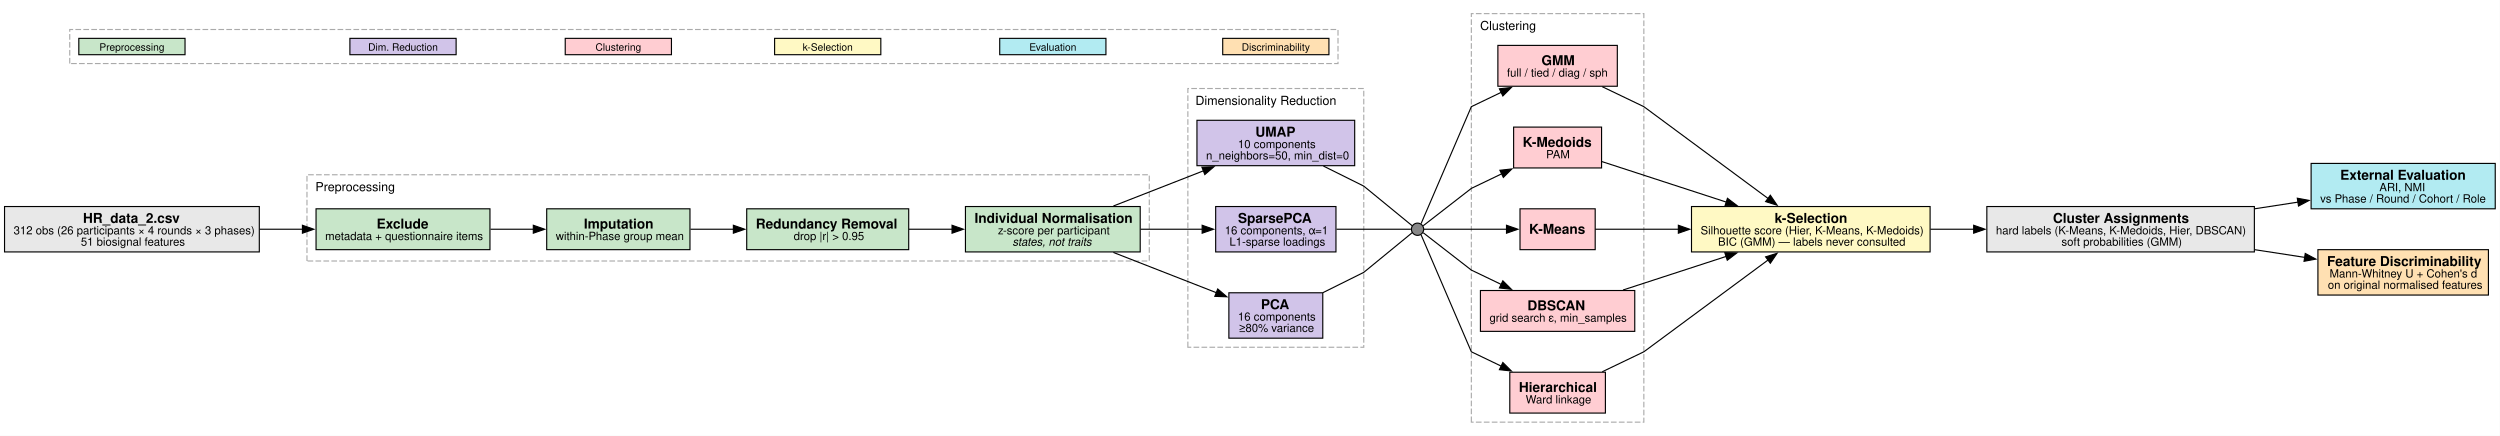
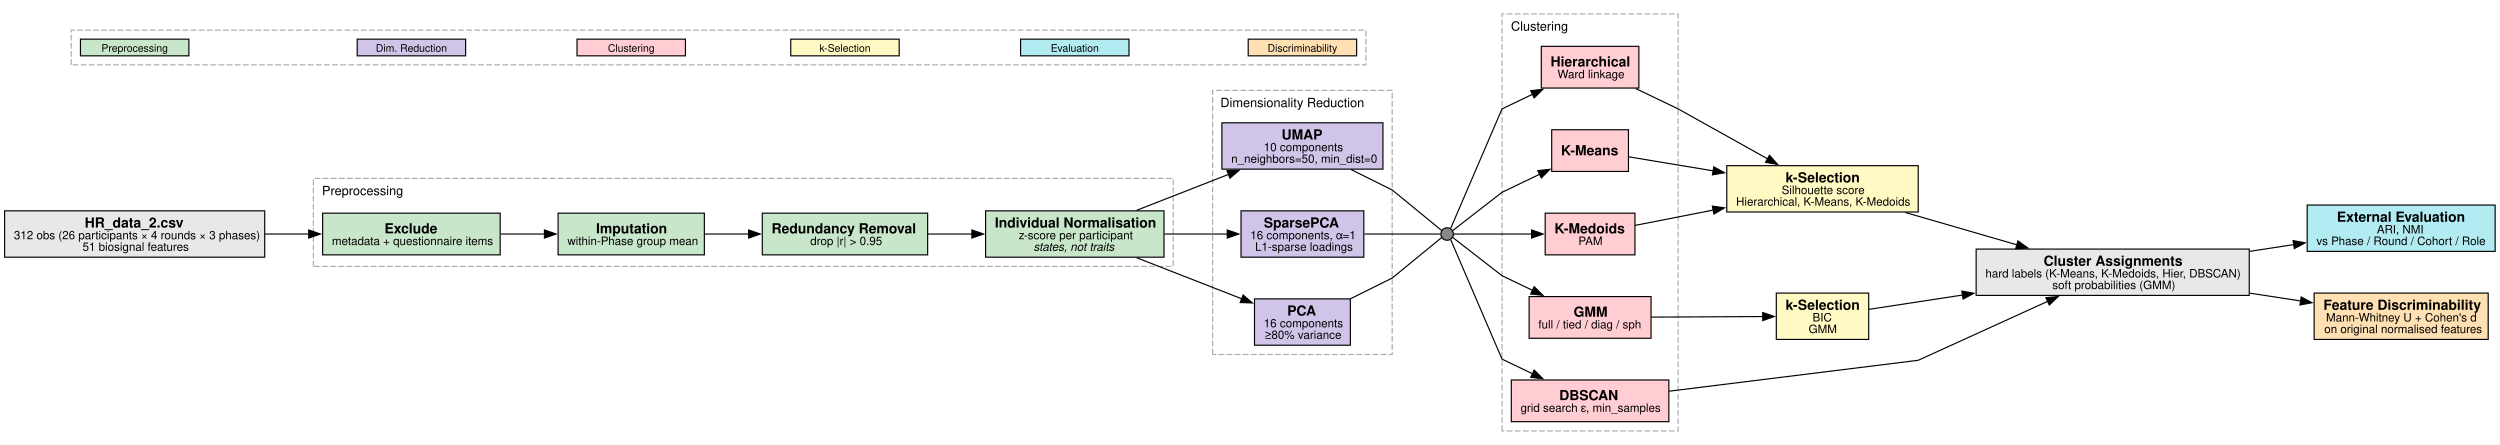
- <svg xmlns="http://www.w3.org/2000/svg" width="2203pt" height="384pt" viewBox="0.00 0.00 2203.00 384.00">
+ <svg xmlns="http://www.w3.org/2000/svg" width="2158pt" height="384pt" viewBox="0.00 0.00 2158.00 384.00">
  <g id="graph0" class="graph" transform="scale(1 1) rotate(0) translate(4 380)">
-     <polygon fill="white" stroke="none" points="-4,4 -4,-380 2198.8,-380 2198.8,4 -4,4" />
+     <polygon fill="white" stroke="none" points="-4,4 -4,-380 2153.8,-380 2153.8,4 -4,4" />
    <g id="clust1" class="cluster">
      <polygon fill="none" stroke="#aaaaaa" stroke-dasharray="5,2" points="266.5,-150 266.5,-226 1008.75,-226 1008.75,-150 266.5,-150" />
      <text xml:space="preserve" text-anchor="middle" x="309" y="-211.55" font-family="Helvetica,sans-Serif" font-size="11.00">Preprocessing</text>
    </g>
    <g id="clust2" class="cluster">
      <polygon fill="none" stroke="#aaaaaa" stroke-dasharray="5,2" points="1042.75,-74 1042.75,-302 1197.75,-302 1197.75,-74 1042.75,-74" />
      <text xml:space="preserve" text-anchor="middle" x="1111.5" y="-287.55" font-family="Helvetica,sans-Serif" font-size="11.00">Dimensionality Reduction</text>
    </g>
    <g id="clust4" class="cluster">
      <polygon fill="none" stroke="#aaaaaa" stroke-dasharray="5,2" points="1292.55,-8 1292.55,-368 1444.55,-368 1444.55,-8 1292.55,-8" />
      <text xml:space="preserve" text-anchor="middle" x="1324.93" y="-353.55" font-family="Helvetica,sans-Serif" font-size="11.00">Clustering</text>
    </g>
-     <g id="clust6" class="cluster">
+     <g id="clust7" class="cluster">
      <polygon fill="none" stroke="#aaaaaa" stroke-dasharray="5,2" points="57.45,-324 57.45,-354 1175.05,-354 1175.05,-324 57.45,-324" />
    </g>
    <g id="node1" class="node">
      <polygon fill="#e8e8e8" stroke="black" points="224.5,-198 0,-198 0,-158 224.5,-158 224.5,-198" />
-       <text xml:space="preserve" text-anchor="start" x="69.12" y="-183.6" font-family="Helvetica,sans-Serif" font-weight="bold" font-size="12.00">HR_data_2.csv</text>
+       <text xml:space="preserve" text-anchor="start" x="69.13" y="-183.6" font-family="Helvetica,sans-Serif" font-weight="bold" font-size="12.00">HR_data_2.csv</text>
      <text xml:space="preserve" text-anchor="start" x="8" y="-173.5" font-family="Helvetica,sans-Serif" font-size="10.00">312 obs (26 participants × 4 rounds × 3 phases)</text>
      <text xml:space="preserve" text-anchor="start" x="67.25" y="-163.5" font-family="Helvetica,sans-Serif" font-size="10.00">51 biosignal features</text>
    </g>
    <g id="node2" class="node">
      <polygon fill="#c8e6c9" stroke="black" points="427.75,-196 274.5,-196 274.5,-160 427.75,-160 427.75,-196" />
      <text xml:space="preserve" text-anchor="start" x="327.88" y="-178.6" font-family="Helvetica,sans-Serif" font-weight="bold" font-size="12.00">Exclude</text>
      <text xml:space="preserve" text-anchor="start" x="282.5" y="-168.5" font-family="Helvetica,sans-Serif" font-size="10.00">metadata + questionnaire items</text>
    </g>
-     <g id="edge9" class="edge">
+     <g id="edge13" class="edge">
      <path fill="none" stroke="black" d="M224.75,-178C237.52,-178 250.4,-178 262.79,-178" />
      <polygon fill="black" stroke="black" points="262.5,-181.5 272.5,-178 262.5,-174.5 262.5,-181.5" />
    </g>
    <g id="node3" class="node">
      <polygon fill="#c8e6c9" stroke="black" points="604,-196 477.75,-196 477.75,-160 604,-160 604,-196" />
      <text xml:space="preserve" text-anchor="start" x="510.5" y="-178.6" font-family="Helvetica,sans-Serif" font-weight="bold" font-size="12.00">Imputation</text>
      <text xml:space="preserve" text-anchor="start" x="485.75" y="-168.5" font-family="Helvetica,sans-Serif" font-size="10.00">within-Phase group mean</text>
    </g>
    <g id="edge1" class="edge">
      <path fill="none" stroke="black" d="M428.22,-178C440.75,-178 453.72,-178 466.19,-178" />
      <polygon fill="black" stroke="black" points="465.96,-181.5 475.96,-178 465.96,-174.5 465.96,-181.5" />
    </g>
    <g id="node4" class="node">
      <polygon fill="#c8e6c9" stroke="black" points="796.75,-196 654,-196 654,-160 796.75,-160 796.75,-196" />
      <text xml:space="preserve" text-anchor="start" x="662" y="-178.6" font-family="Helvetica,sans-Serif" font-weight="bold" font-size="12.00">Redundancy Removal</text>
      <text xml:space="preserve" text-anchor="start" x="695.38" y="-168.5" font-family="Helvetica,sans-Serif" font-size="10.00">drop |r| &gt; 0.95</text>
    </g>
    <g id="edge2" class="edge">
      <path fill="none" stroke="black" d="M604.43,-178C616.72,-178 629.78,-178 642.59,-178" />
      <polygon fill="black" stroke="black" points="642.25,-181.5 652.25,-178 642.25,-174.5 642.25,-181.5" />
    </g>
    <g id="node5" class="node">
      <polygon fill="#c8e6c9" stroke="black" points="1000.75,-198 846.75,-198 846.75,-158 1000.75,-158 1000.75,-198" />
      <text xml:space="preserve" text-anchor="start" x="854.75" y="-183.6" font-family="Helvetica,sans-Serif" font-weight="bold" font-size="12.00">Individual Normalisation</text>
      <text xml:space="preserve" text-anchor="start" x="875.38" y="-173.5" font-family="Helvetica,sans-Serif" font-size="10.00">z-score per participant</text>
      <text xml:space="preserve" text-anchor="start" x="888.13" y="-163.5" font-family="Helvetica,sans-Serif" font-style="italic" font-size="10.00">states, not traits</text>
    </g>
    <g id="edge3" class="edge">
      <path fill="none" stroke="black" d="M796.99,-178C809.41,-178 822.47,-178 835.28,-178" />
      <polygon fill="black" stroke="black" points="834.94,-181.5 844.94,-178 834.94,-174.5 834.94,-181.5" />
    </g>
    <g id="node6" class="node">
      <polygon fill="#d1c4e9" stroke="black" points="1161.63,-122 1078.88,-122 1078.88,-82 1161.63,-82 1161.63,-122" />
      <text xml:space="preserve" text-anchor="start" x="1107.13" y="-107.6" font-family="Helvetica,sans-Serif" font-weight="bold" font-size="12.00">PCA</text>
      <text xml:space="preserve" text-anchor="start" x="1086.88" y="-97.5" font-family="Helvetica,sans-Serif" font-size="10.00">16 components</text>
      <text xml:space="preserve" text-anchor="start" x="1088" y="-87.5" font-family="Helvetica,sans-Serif" font-size="10.00">≥80% variance</text>
    </g>
-     <g id="edge10" class="edge">
+     <g id="edge14" class="edge">
      <path fill="none" stroke="black" d="M977.13,-157.53C1005.36,-146.5 1040.06,-132.94 1068.1,-121.98" />
      <polygon fill="black" stroke="black" points="1069.05,-125.37 1077.09,-118.47 1066.5,-118.85 1069.05,-125.37" />
    </g>
    <g id="node7" class="node">
      <polygon fill="#d1c4e9" stroke="black" points="1173.25,-198 1067.25,-198 1067.25,-158 1173.25,-158 1173.25,-198" />
      <text xml:space="preserve" text-anchor="start" x="1086.88" y="-183.6" font-family="Helvetica,sans-Serif" font-weight="bold" font-size="12.00">SparsePCA</text>
      <text xml:space="preserve" text-anchor="start" x="1075.25" y="-173.5" font-family="Helvetica,sans-Serif" font-size="10.00">16 components, α=1</text>
      <text xml:space="preserve" text-anchor="start" x="1079.38" y="-163.5" font-family="Helvetica,sans-Serif" font-size="10.00">L1-sparse loadings</text>
    </g>
-     <g id="edge11" class="edge">
+     <g id="edge15" class="edge">
      <path fill="none" stroke="black" d="M1001.06,-178C1019.14,-178 1038.22,-178 1055.66,-178" />
      <polygon fill="black" stroke="black" points="1055.34,-181.5 1065.34,-178 1055.34,-174.5 1055.34,-181.5" />
    </g>
    <g id="node8" class="node">
      <polygon fill="#d1c4e9" stroke="black" points="1189.75,-274 1050.75,-274 1050.75,-234 1189.75,-234 1189.75,-274" />
      <text xml:space="preserve" text-anchor="start" x="1102.25" y="-259.6" font-family="Helvetica,sans-Serif" font-weight="bold" font-size="12.00">UMAP</text>
      <text xml:space="preserve" text-anchor="start" x="1086.88" y="-249.5" font-family="Helvetica,sans-Serif" font-size="10.00">10 components</text>
      <text xml:space="preserve" text-anchor="start" x="1058.75" y="-239.5" font-family="Helvetica,sans-Serif" font-size="10.00">n_neighbors=50, min_dist=0</text>
    </g>
-     <g id="edge12" class="edge">
+     <g id="edge16" class="edge">
      <path fill="none" stroke="black" d="M977.13,-198.47C1001.54,-208.01 1030.79,-219.44 1056.39,-229.44" />
      <polygon fill="black" stroke="black" points="1055.12,-232.7 1065.71,-233.08 1057.67,-226.18 1055.12,-232.7" />
    </g>
    <g id="node9" class="node">
      <ellipse fill="#888888" stroke="black" cx="1245.15" cy="-178" rx="5.4" ry="5.4" />
    </g>
-     <g id="edge13" class="edge">
+     <g id="edge17" class="edge">
      <path fill="none" stroke="black" d="M1161.74,-122.11C1180.09,-131.23 1197.75,-140 1197.75,-140 1197.75,-140 1229.57,-166.06 1240.51,-175.02" />
    </g>
-     <g id="edge14" class="edge">
+     <g id="edge18" class="edge">
      <path fill="none" stroke="black" d="M1173.73,-178C1199.82,-178 1228.13,-178 1239.26,-178" />
    </g>
-     <g id="edge15" class="edge">
+     <g id="edge19" class="edge">
      <path fill="none" stroke="black" d="M1162.19,-233.67C1180.38,-224.63 1197.75,-216 1197.75,-216 1197.75,-216 1229.57,-189.94 1240.51,-180.98" />
    </g>
    <g id="node10" class="node">
-       <polygon fill="#ffcdd2" stroke="black" points="1410.68,-52 1326.43,-52 1326.43,-16 1410.68,-16 1410.68,-52" />
-       <text xml:space="preserve" text-anchor="start" x="1334.43" y="-34.6" font-family="Helvetica,sans-Serif" font-weight="bold" font-size="12.00">Hierarchical</text>
-       <text xml:space="preserve" text-anchor="start" x="1340.43" y="-24.5" font-family="Helvetica,sans-Serif" font-size="10.00">Ward linkage</text>
-     </g>
-     <g id="edge16" class="edge">
-       <path fill="none" stroke="black" d="M1248.26,-173.08C1257.34,-151.95 1292.55,-70 1292.55,-70 1292.55,-70 1304.54,-64.24 1318.94,-57.33" />
-       <polygon fill="black" stroke="black" points="1320.31,-60.56 1327.81,-53.08 1317.28,-54.25 1320.31,-60.56" />
-     </g>
-     <g id="node11" class="node">
-       <polygon fill="#ffcdd2" stroke="black" points="1436.55,-124 1300.55,-124 1300.55,-88 1436.55,-88 1436.55,-124" />
-       <text xml:space="preserve" text-anchor="start" x="1341.93" y="-106.6" font-family="Helvetica,sans-Serif" font-weight="bold" font-size="12.00">DBSCAN</text>
-       <text xml:space="preserve" text-anchor="start" x="1308.55" y="-96.5" font-family="Helvetica,sans-Serif" font-size="10.00">grid search ε, min_samples</text>
-     </g>
-     <g id="edge17" class="edge">
-       <path fill="none" stroke="black" d="M1250.11,-174.93C1261.33,-166.22 1292.55,-142 1292.55,-142 1292.55,-142 1304.54,-136.24 1318.94,-129.33" />
-       <polygon fill="black" stroke="black" points="1320.31,-132.56 1327.81,-125.08 1317.28,-126.25 1320.31,-132.56" />
-     </g>
-     <g id="node12" class="node">
-       <polygon fill="#ffcdd2" stroke="black" points="1401.68,-196 1335.43,-196 1335.43,-160 1401.68,-160 1401.68,-196" />
-       <text xml:space="preserve" text-anchor="start" x="1343.43" y="-173.97" font-family="Helvetica,sans-Serif" font-weight="bold" font-size="12.00">K-Means</text>
-     </g>
-     <g id="edge18" class="edge">
-       <path fill="none" stroke="black" d="M1250.76,-178C1262.75,-178 1295.92,-178 1323.86,-178" />
-       <polygon fill="black" stroke="black" points="1323.53,-181.5 1333.53,-178 1323.53,-174.5 1323.53,-181.5" />
-     </g>
-     <g id="node13" class="node">
-       <polygon fill="#ffcdd2" stroke="black" points="1407.3,-268 1329.8,-268 1329.8,-232 1407.3,-232 1407.3,-268" />
-       <text xml:space="preserve" text-anchor="start" x="1337.8" y="-250.6" font-family="Helvetica,sans-Serif" font-weight="bold" font-size="12.00">K-Medoids</text>
-       <text xml:space="preserve" text-anchor="start" x="1358.43" y="-240.5" font-family="Helvetica,sans-Serif" font-size="10.00">PAM</text>
-     </g>
-     <g id="edge19" class="edge">
-       <path fill="none" stroke="black" d="M1250.11,-181.07C1261.33,-189.78 1292.55,-214 1292.55,-214 1292.55,-214 1304.74,-219.85 1319.28,-226.83" />
-       <polygon fill="black" stroke="black" points="1317.72,-229.96 1328.25,-231.13 1320.75,-223.65 1317.72,-229.96" />
-     </g>
-     <g id="node14" class="node">
-       <polygon fill="#ffcdd2" stroke="black" points="1421.18,-340 1315.93,-340 1315.93,-304 1421.18,-304 1421.18,-340" />
-       <text xml:space="preserve" text-anchor="start" x="1354.3" y="-322.6" font-family="Helvetica,sans-Serif" font-weight="bold" font-size="12.00">GMM</text>
-       <text xml:space="preserve" text-anchor="start" x="1323.93" y="-312.5" font-family="Helvetica,sans-Serif" font-size="10.00">full / tied / diag / sph</text>
+       <polygon fill="#ffcdd2" stroke="black" points="1410.68,-340 1326.43,-340 1326.43,-304 1410.68,-304 1410.68,-340" />
+       <text xml:space="preserve" text-anchor="start" x="1334.43" y="-322.6" font-family="Helvetica,sans-Serif" font-weight="bold" font-size="12.00">Hierarchical</text>
+       <text xml:space="preserve" text-anchor="start" x="1340.43" y="-312.5" font-family="Helvetica,sans-Serif" font-size="10.00">Ward linkage</text>
    </g>
    <g id="edge20" class="edge">
      <path fill="none" stroke="black" d="M1248.26,-182.92C1257.34,-204.05 1292.55,-286 1292.55,-286 1292.55,-286 1304.54,-291.76 1318.94,-298.67" />
      <polygon fill="black" stroke="black" points="1317.28,-301.75 1327.81,-302.92 1320.31,-295.44 1317.28,-301.75" />
    </g>
+     <g id="node11" class="node">
+       <polygon fill="#ffcdd2" stroke="black" points="1401.68,-268 1335.43,-268 1335.43,-232 1401.68,-232 1401.68,-268" />
+       <text xml:space="preserve" text-anchor="start" x="1343.43" y="-245.97" font-family="Helvetica,sans-Serif" font-weight="bold" font-size="12.00">K-Means</text>
+     </g>
+     <g id="edge21" class="edge">
+       <path fill="none" stroke="black" d="M1250.11,-181.07C1261.33,-189.78 1292.55,-214 1292.55,-214 1292.55,-214 1308.22,-221.52 1325.24,-229.69" />
+       <polygon fill="black" stroke="black" points="1323.41,-232.7 1333.94,-233.87 1326.44,-226.39 1323.41,-232.7" />
+     </g>
+     <g id="node12" class="node">
+       <polygon fill="#ffcdd2" stroke="black" points="1407.3,-196 1329.8,-196 1329.8,-160 1407.3,-160 1407.3,-196" />
+       <text xml:space="preserve" text-anchor="start" x="1337.8" y="-178.6" font-family="Helvetica,sans-Serif" font-weight="bold" font-size="12.00">K-Medoids</text>
+       <text xml:space="preserve" text-anchor="start" x="1358.43" y="-168.5" font-family="Helvetica,sans-Serif" font-size="10.00">PAM</text>
+     </g>
+     <g id="edge22" class="edge">
+       <path fill="none" stroke="black" d="M1250.76,-178C1261.98,-178 1291.73,-178 1318.4,-178" />
+       <polygon fill="black" stroke="black" points="1318.06,-181.5 1328.06,-178 1318.06,-174.5 1318.06,-181.5" />
+     </g>
+     <g id="node13" class="node">
+       <polygon fill="#ffcdd2" stroke="black" points="1421.18,-124 1315.93,-124 1315.93,-88 1421.18,-88 1421.18,-124" />
+       <text xml:space="preserve" text-anchor="start" x="1354.3" y="-106.6" font-family="Helvetica,sans-Serif" font-weight="bold" font-size="12.00">GMM</text>
+       <text xml:space="preserve" text-anchor="start" x="1323.93" y="-96.5" font-family="Helvetica,sans-Serif" font-size="10.00">full / tied / diag / sph</text>
+     </g>
+     <g id="edge23" class="edge">
+       <path fill="none" stroke="black" d="M1250.11,-174.93C1261.33,-166.22 1292.55,-142 1292.55,-142 1292.55,-142 1304.54,-136.24 1318.94,-129.33" />
+       <polygon fill="black" stroke="black" points="1320.31,-132.56 1327.81,-125.08 1317.28,-126.25 1320.31,-132.56" />
+     </g>
+     <g id="node14" class="node">
+       <polygon fill="#ffcdd2" stroke="black" points="1436.55,-52 1300.55,-52 1300.55,-16 1436.55,-16 1436.55,-52" />
+       <text xml:space="preserve" text-anchor="start" x="1341.93" y="-34.6" font-family="Helvetica,sans-Serif" font-weight="bold" font-size="12.00">DBSCAN</text>
+       <text xml:space="preserve" text-anchor="start" x="1308.55" y="-24.5" font-family="Helvetica,sans-Serif" font-size="10.00">grid search ε, min_samples</text>
+     </g>
+     <g id="edge24" class="edge">
+       <path fill="none" stroke="black" d="M1248.26,-173.08C1257.34,-151.95 1292.55,-70 1292.55,-70 1292.55,-70 1304.54,-64.24 1318.94,-57.33" />
+       <polygon fill="black" stroke="black" points="1320.31,-60.56 1327.81,-53.08 1317.28,-54.25 1320.31,-60.56" />
+     </g>
    <g id="node15" class="node">
-       <polygon fill="#fff9c4" stroke="black" points="1696.8,-198 1486.55,-198 1486.55,-158 1696.8,-158 1696.8,-198" />
-       <text xml:space="preserve" text-anchor="start" x="1559.8" y="-183.6" font-family="Helvetica,sans-Serif" font-weight="bold" font-size="12.00">k-Selection</text>
-       <text xml:space="preserve" text-anchor="start" x="1494.55" y="-173.5" font-family="Helvetica,sans-Serif" font-size="10.00">Silhouette score (Hier, K-Means, K-Medoids)</text>
-       <text xml:space="preserve" text-anchor="start" x="1509.93" y="-163.5" font-family="Helvetica,sans-Serif" font-size="10.00">BIC (GMM) — labels never consulted</text>
-     </g>
-     <g id="edge21" class="edge">
-       <path fill="none" stroke="black" d="M1407.93,-52.42C1426.38,-61.28 1444.55,-70 1444.55,-70 1444.55,-70 1510.78,-118.95 1554.07,-150.94" />
-       <polygon fill="black" stroke="black" points="1551.85,-153.66 1561.97,-156.79 1556.01,-148.03 1551.85,-153.66" />
-     </g>
-     <g id="edge22" class="edge">
-       <path fill="none" stroke="black" d="M1426.21,-124.45C1453.9,-133.47 1487.57,-144.43 1517.21,-154.08" />
-       <polygon fill="black" stroke="black" points="1515.9,-157.33 1526.49,-157.1 1518.07,-150.68 1515.9,-157.33" />
-     </g>
-     <g id="edge23" class="edge">
-       <path fill="none" stroke="black" d="M1401.7,-178C1421.5,-178 1448.19,-178 1475.28,-178" />
-       <polygon fill="black" stroke="black" points="1474.97,-181.5 1484.97,-178 1474.97,-174.5 1474.97,-181.5" />
-     </g>
-     <g id="edge24" class="edge">
-       <path fill="none" stroke="black" d="M1407.56,-237.62C1437.68,-227.82 1480.66,-213.82 1517.42,-201.85" />
-       <polygon fill="black" stroke="black" points="1518.24,-205.27 1526.66,-198.84 1516.07,-198.61 1518.24,-205.27" />
+       <polygon fill="#fff9c4" stroke="black" points="1651.8,-237 1486.55,-237 1486.55,-197 1651.8,-197 1651.8,-237" />
+       <text xml:space="preserve" text-anchor="start" x="1537.3" y="-222.6" font-family="Helvetica,sans-Serif" font-weight="bold" font-size="12.00">k-Selection</text>
+       <text xml:space="preserve" text-anchor="start" x="1533.93" y="-212.5" font-family="Helvetica,sans-Serif" font-size="10.00">Silhouette score</text>
+       <text xml:space="preserve" text-anchor="start" x="1494.55" y="-202.5" font-family="Helvetica,sans-Serif" font-size="10.00">Hierarchical, K-Means, K-Medoids</text>
    </g>
    <g id="edge25" class="edge">
-       <path fill="none" stroke="black" d="M1407.93,-303.58C1426.38,-294.72 1444.55,-286 1444.55,-286 1444.55,-286 1510.78,-237.05 1554.07,-205.06" />
-       <polygon fill="black" stroke="black" points="1556.01,-207.97 1561.97,-199.21 1551.85,-202.34 1556.01,-207.97" />
+       <path fill="none" stroke="black" d="M1407.93,-303.58C1426.38,-294.72 1444.55,-286 1444.55,-286 1444.55,-286 1486.94,-262.34 1522.08,-242.73" />
+       <polygon fill="black" stroke="black" points="1523.4,-246 1530.43,-238.07 1519.99,-239.88 1523.4,-246" />
+     </g>
+     <g id="edge26" class="edge">
+       <path fill="none" stroke="black" d="M1401.9,-244.62C1421.91,-241.3 1448.7,-236.85 1474.93,-232.49" />
+       <polygon fill="black" stroke="black" points="1475.33,-235.97 1484.62,-230.88 1474.18,-229.07 1475.33,-235.97" />
+     </g>
+     <g id="edge27" class="edge">
+       <path fill="none" stroke="black" d="M1407.38,-185.43C1426.62,-189.21 1450.93,-193.98 1474.79,-198.66" />
+       <polygon fill="black" stroke="black" points="1474.1,-202.09 1484.58,-200.59 1475.44,-195.23 1474.1,-202.09" />
    </g>
    <g id="node16" class="node">
-       <polygon fill="#e8e8e8" stroke="black" points="1982.55,-198 1746.8,-198 1746.8,-158 1982.55,-158 1982.55,-198" />
-       <text xml:space="preserve" text-anchor="start" x="1805.05" y="-183.6" font-family="Helvetica,sans-Serif" font-weight="bold" font-size="12.00">Cluster Assignments</text>
-       <text xml:space="preserve" text-anchor="start" x="1754.8" y="-173.5" font-family="Helvetica,sans-Serif" font-size="10.00">hard labels (K-Means, K-Medoids, Hier, DBSCAN)</text>
-       <text xml:space="preserve" text-anchor="start" x="1812.55" y="-163.5" font-family="Helvetica,sans-Serif" font-size="10.00">soft probabilities (GMM)</text>
-     </g>
-     <g id="edge26" class="edge">
-       <path fill="none" stroke="black" d="M1697.06,-178C1709.63,-178 1722.58,-178 1735.44,-178" />
-       <polygon fill="black" stroke="black" points="1735.2,-181.5 1745.2,-178 1735.2,-174.5 1735.2,-181.5" />
+       <polygon fill="#fff9c4" stroke="black" points="1609.05,-127 1529.3,-127 1529.3,-87 1609.05,-87 1609.05,-127" />
+       <text xml:space="preserve" text-anchor="start" x="1537.3" y="-112.6" font-family="Helvetica,sans-Serif" font-weight="bold" font-size="12.00">k-Selection</text>
+       <text xml:space="preserve" text-anchor="start" x="1560.55" y="-102.5" font-family="Helvetica,sans-Serif" font-size="10.00">BIC</text>
+       <text xml:space="preserve" text-anchor="start" x="1557.18" y="-92.5" font-family="Helvetica,sans-Serif" font-size="10.00">GMM</text>
+     </g>
+     <g id="edge28" class="edge">
+       <path fill="none" stroke="black" d="M1421.48,-106.26C1451.21,-106.41 1488.34,-106.6 1517.81,-106.75" />
+       <polygon fill="black" stroke="black" points="1517.57,-110.25 1527.59,-106.8 1517.61,-103.25 1517.57,-110.25" />
    </g>
    <g id="node17" class="node">
-       <polygon fill="#b2ebf2" stroke="black" points="2194.8,-236 2032.55,-236 2032.55,-196 2194.8,-196 2194.8,-236" />
-       <text xml:space="preserve" text-anchor="start" x="2058.18" y="-221.6" font-family="Helvetica,sans-Serif" font-weight="bold" font-size="12.00">External Evaluation</text>
-       <text xml:space="preserve" text-anchor="start" x="2092.68" y="-211.5" font-family="Helvetica,sans-Serif" font-size="10.00">ARI, NMI</text>
-       <text xml:space="preserve" text-anchor="start" x="2040.55" y="-201.5" font-family="Helvetica,sans-Serif" font-size="10.00">vs Phase / Round / Cohort / Role</text>
-     </g>
-     <g id="edge27" class="edge">
-       <path fill="none" stroke="black" d="M1983.03,-196.05C1995.8,-198.02 2008.65,-200 2021.05,-201.9" />
-       <polygon fill="black" stroke="black" points="2020.38,-205.34 2030.8,-203.4 2021.45,-198.42 2020.38,-205.34" />
+       <polygon fill="#e8e8e8" stroke="black" points="1937.55,-165 1701.8,-165 1701.8,-125 1937.55,-125 1937.55,-165" />
+       <text xml:space="preserve" text-anchor="start" x="1760.05" y="-150.6" font-family="Helvetica,sans-Serif" font-weight="bold" font-size="12.00">Cluster Assignments</text>
+       <text xml:space="preserve" text-anchor="start" x="1709.8" y="-140.5" font-family="Helvetica,sans-Serif" font-size="10.00">hard labels (K-Means, K-Medoids, Hier, DBSCAN)</text>
+       <text xml:space="preserve" text-anchor="start" x="1767.55" y="-130.5" font-family="Helvetica,sans-Serif" font-size="10.00">soft probabilities (GMM)</text>
+     </g>
+     <g id="edge29" class="edge">
+       <path fill="none" stroke="black" d="M1436.8,-42.34C1520.28,-52.69 1651.8,-69 1651.8,-69 1651.8,-69 1714.92,-97.75 1763.52,-119.88" />
+       <polygon fill="black" stroke="black" points="1762.03,-123.05 1772.58,-124.01 1764.93,-116.68 1762.03,-123.05" />
+     </g>
+     <g id="edge30" class="edge">
+       <path fill="none" stroke="black" d="M1640.72,-196.56C1670.76,-187.86 1705.98,-177.65 1737.12,-168.63" />
+       <polygon fill="black" stroke="black" points="1737.87,-172.06 1746.5,-165.91 1735.92,-165.33 1737.87,-172.06" />
+     </g>
+     <g id="edge31" class="edge">
+       <path fill="none" stroke="black" d="M1609.28,-112.98C1631.46,-116.37 1660.61,-120.83 1690.09,-125.34" />
+       <polygon fill="black" stroke="black" points="1689.48,-128.78 1699.89,-126.84 1690.54,-121.86 1689.48,-128.78" />
    </g>
    <g id="node18" class="node">
-       <polygon fill="#ffe0b2" stroke="black" points="2188.8,-160 2038.55,-160 2038.55,-120 2188.8,-120 2188.8,-160" />
-       <text xml:space="preserve" text-anchor="start" x="2046.55" y="-145.6" font-family="Helvetica,sans-Serif" font-weight="bold" font-size="12.00">Feature Discriminability</text>
-       <text xml:space="preserve" text-anchor="start" x="2048.8" y="-135.5" font-family="Helvetica,sans-Serif" font-size="10.00">Mann-Whitney U + Cohen's d</text>
-       <text xml:space="preserve" text-anchor="start" x="2047.3" y="-125.5" font-family="Helvetica,sans-Serif" font-size="10.00">on original normalised features</text>
-     </g>
-     <g id="edge28" class="edge">
-       <path fill="none" stroke="black" d="M1983.03,-159.95C1997.86,-157.66 2012.81,-155.36 2027.02,-153.18" />
-       <polygon fill="black" stroke="black" points="2027.39,-156.66 2036.74,-151.68 2026.32,-149.74 2027.39,-156.66" />
+       <polygon fill="#b2ebf2" stroke="black" points="2149.8,-203 1987.55,-203 1987.55,-163 2149.8,-163 2149.8,-203" />
+       <text xml:space="preserve" text-anchor="start" x="2013.18" y="-188.6" font-family="Helvetica,sans-Serif" font-weight="bold" font-size="12.00">External Evaluation</text>
+       <text xml:space="preserve" text-anchor="start" x="2047.68" y="-178.5" font-family="Helvetica,sans-Serif" font-size="10.00">ARI, NMI</text>
+       <text xml:space="preserve" text-anchor="start" x="1995.55" y="-168.5" font-family="Helvetica,sans-Serif" font-size="10.00">vs Phase / Round / Cohort / Role</text>
+     </g>
+     <g id="edge32" class="edge">
+       <path fill="none" stroke="black" d="M1938.03,-163.05C1950.8,-165.02 1963.65,-167 1976.05,-168.9" />
+       <polygon fill="black" stroke="black" points="1975.38,-172.34 1985.8,-170.4 1976.45,-165.42 1975.38,-172.34" />
    </g>
    <g id="node19" class="node">
+       <polygon fill="#ffe0b2" stroke="black" points="2143.8,-127 1993.55,-127 1993.55,-87 2143.8,-87 2143.8,-127" />
+       <text xml:space="preserve" text-anchor="start" x="2001.55" y="-112.6" font-family="Helvetica,sans-Serif" font-weight="bold" font-size="12.00">Feature Discriminability</text>
+       <text xml:space="preserve" text-anchor="start" x="2003.8" y="-102.5" font-family="Helvetica,sans-Serif" font-size="10.00">Mann-Whitney U + Cohen's d</text>
+       <text xml:space="preserve" text-anchor="start" x="2002.3" y="-92.5" font-family="Helvetica,sans-Serif" font-size="10.00">on original normalised features</text>
+     </g>
+     <g id="edge33" class="edge">
+       <path fill="none" stroke="black" d="M1938.03,-126.95C1952.86,-124.66 1967.81,-122.36 1982.02,-120.18" />
+       <polygon fill="black" stroke="black" points="1982.39,-123.66 1991.74,-118.68 1981.32,-116.74 1982.39,-123.66" />
+     </g>
+     <g id="node20" class="node">
      <polygon fill="#c8e6c9" stroke="black" points="159.05,-346.2 65.45,-346.2 65.45,-331.8 159.05,-331.8 159.05,-346.2" />
      <text xml:space="preserve" text-anchor="middle" x="112.25" y="-335.32" font-family="Helvetica,sans-Serif" font-size="9.00">Preprocessing</text>
    </g>
-     <g id="node20" class="node">
+     <g id="node21" class="node">
      <polygon fill="#d1c4e9" stroke="black" points="397.93,-346.2 304.33,-346.2 304.33,-331.8 397.93,-331.8 397.93,-346.2" />
      <text xml:space="preserve" text-anchor="middle" x="351.13" y="-335.32" font-family="Helvetica,sans-Serif" font-size="9.00">Dim. Reduction</text>
    </g>
-     <g id="node21" class="node">
+     <g id="node22" class="node">
      <polygon fill="#ffcdd2" stroke="black" points="587.68,-346.2 494.08,-346.2 494.08,-331.8 587.68,-331.8 587.68,-346.2" />
      <text xml:space="preserve" text-anchor="middle" x="540.88" y="-335.32" font-family="Helvetica,sans-Serif" font-size="9.00">Clustering</text>
    </g>
-     <g id="node22" class="node">
+     <g id="node23" class="node">
      <polygon fill="#fff9c4" stroke="black" points="772.18,-346.2 678.58,-346.2 678.58,-331.8 772.18,-331.8 772.18,-346.2" />
      <text xml:space="preserve" text-anchor="middle" x="725.38" y="-335.32" font-family="Helvetica,sans-Serif" font-size="9.00">k-Selection</text>
    </g>
-     <g id="node23" class="node">
+     <g id="node24" class="node">
      <polygon fill="#b2ebf2" stroke="black" points="970.55,-346.2 876.95,-346.2 876.95,-331.8 970.55,-331.8 970.55,-346.2" />
      <text xml:space="preserve" text-anchor="middle" x="923.75" y="-335.32" font-family="Helvetica,sans-Serif" font-size="9.00">Evaluation</text>
    </g>
-     <g id="node24" class="node">
+     <g id="node25" class="node">
      <polygon fill="#ffe0b2" stroke="black" points="1167.05,-346.2 1073.45,-346.2 1073.45,-331.8 1167.05,-331.8 1167.05,-346.2" />
      <text xml:space="preserve" text-anchor="middle" x="1120.25" y="-335.32" font-family="Helvetica,sans-Serif" font-size="9.00">Discriminability</text>
    </g>
  </g>
</svg>
